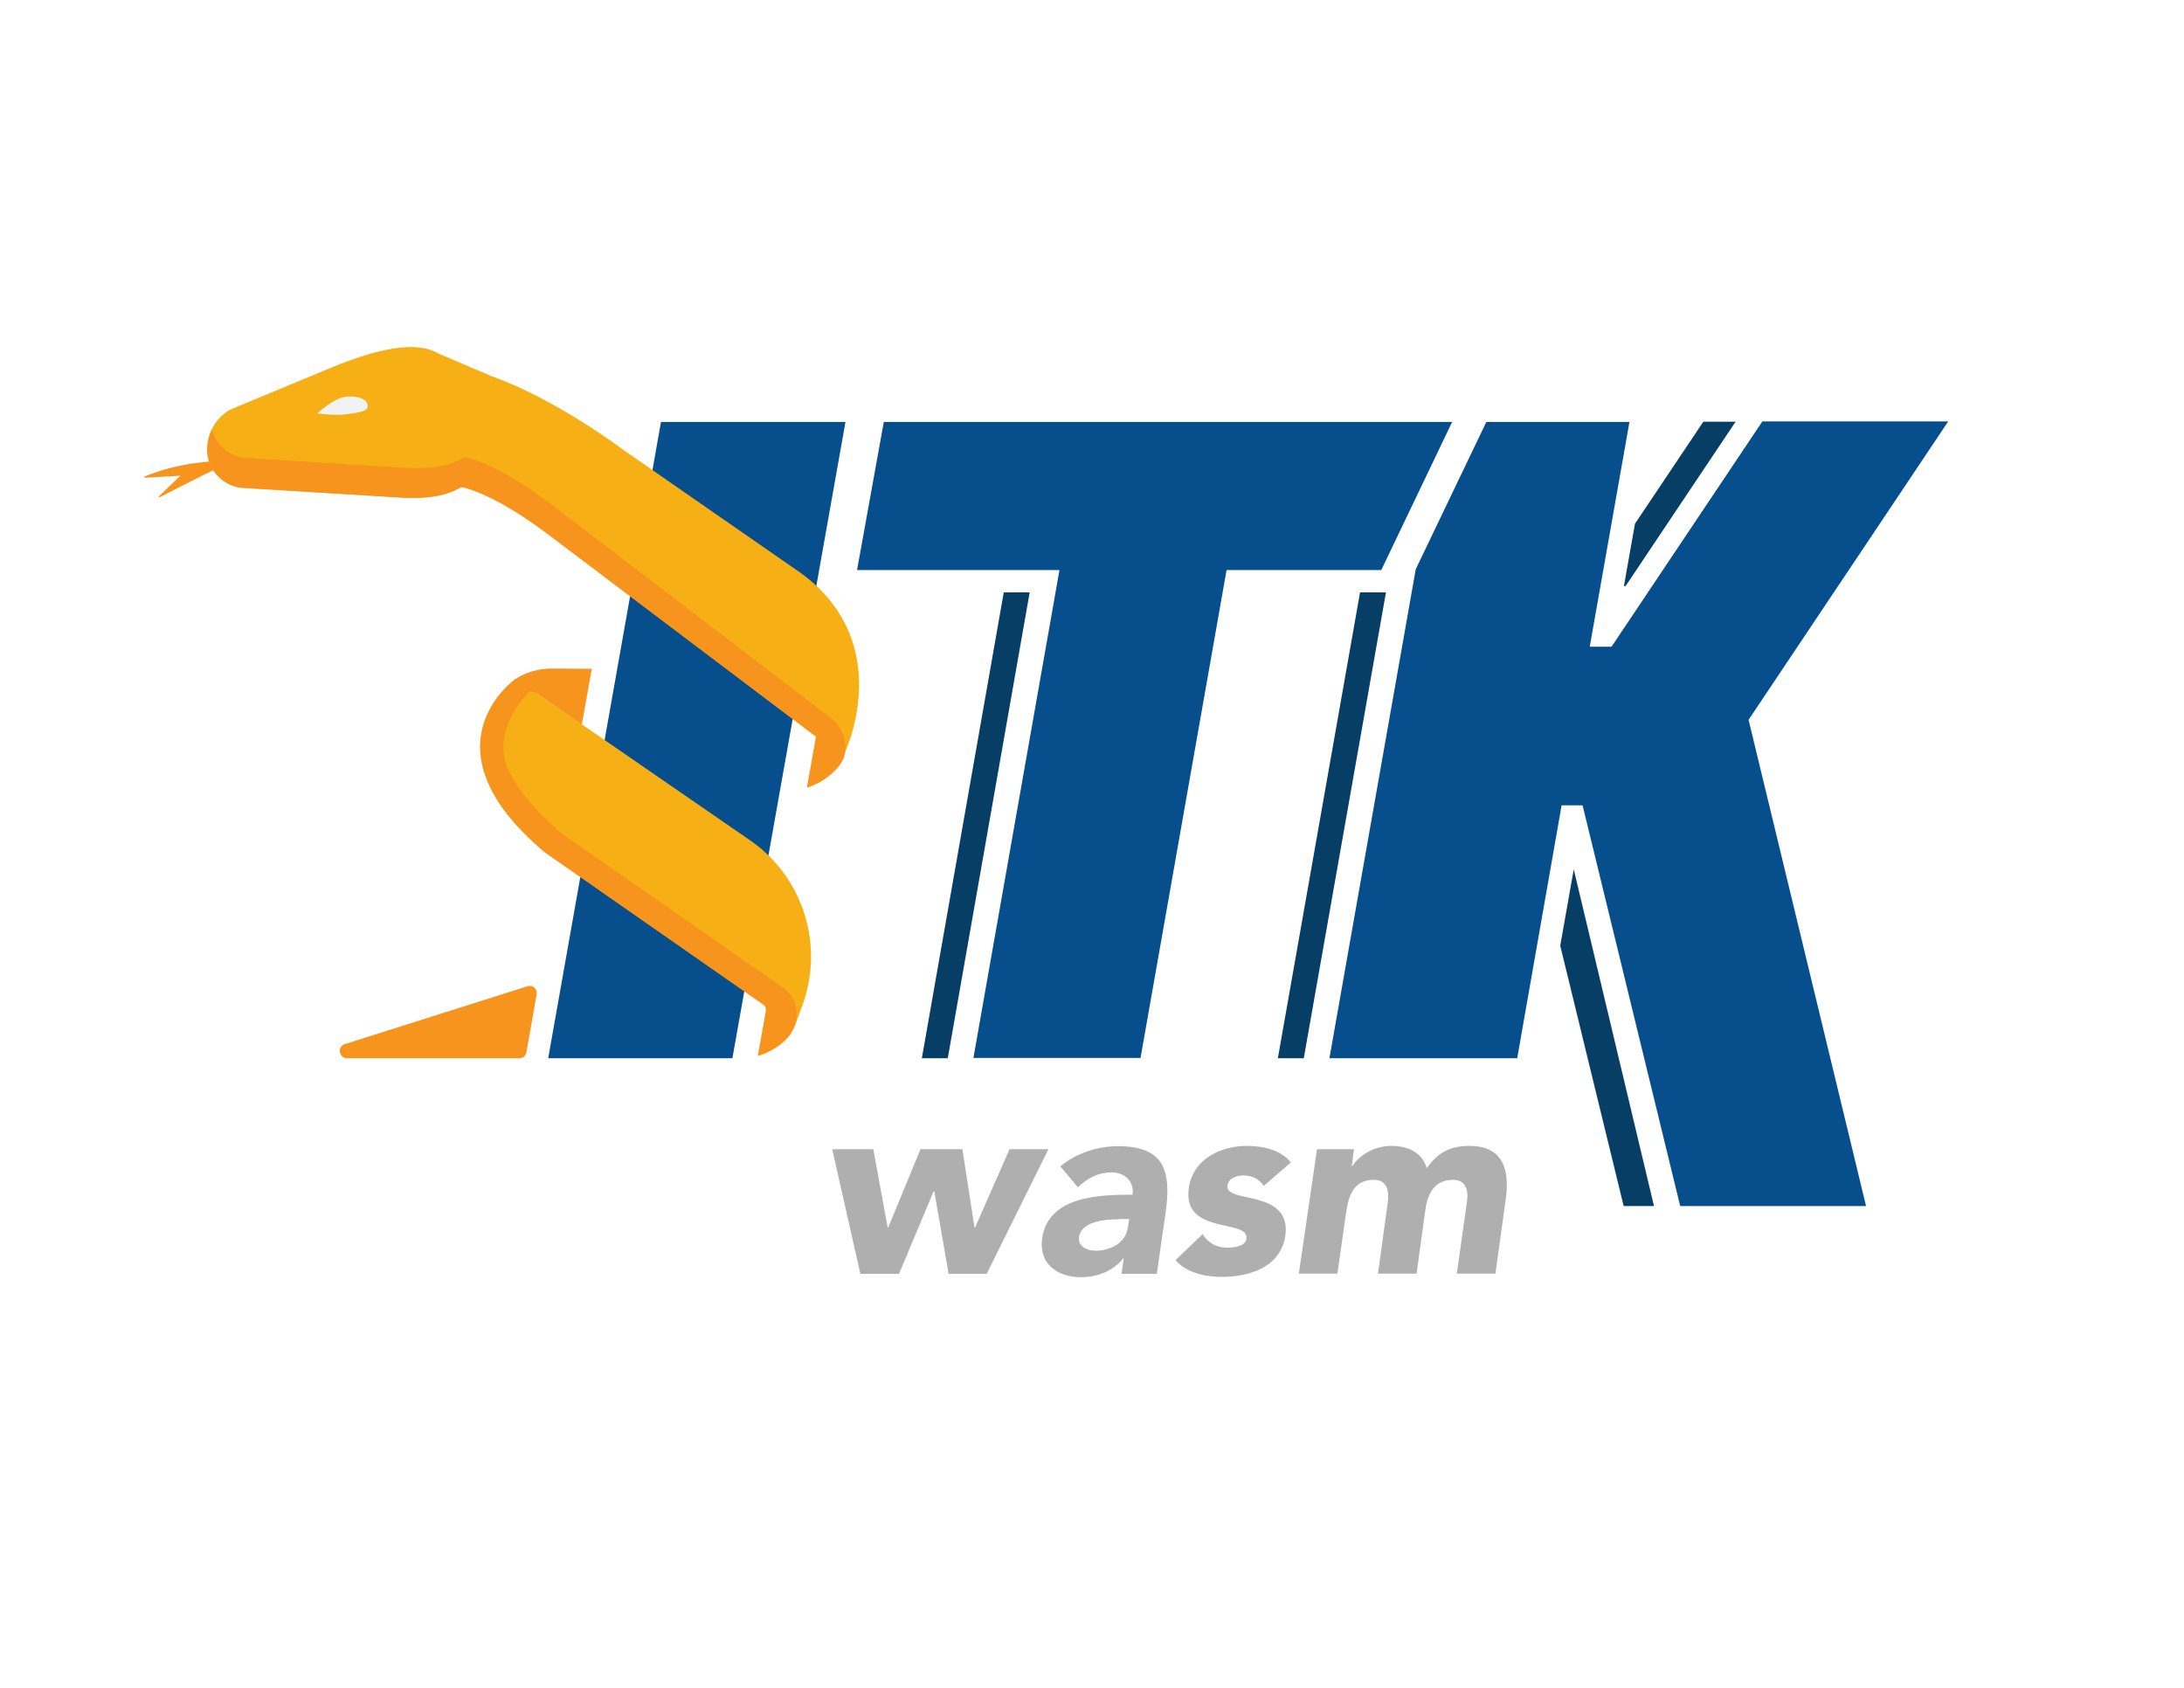
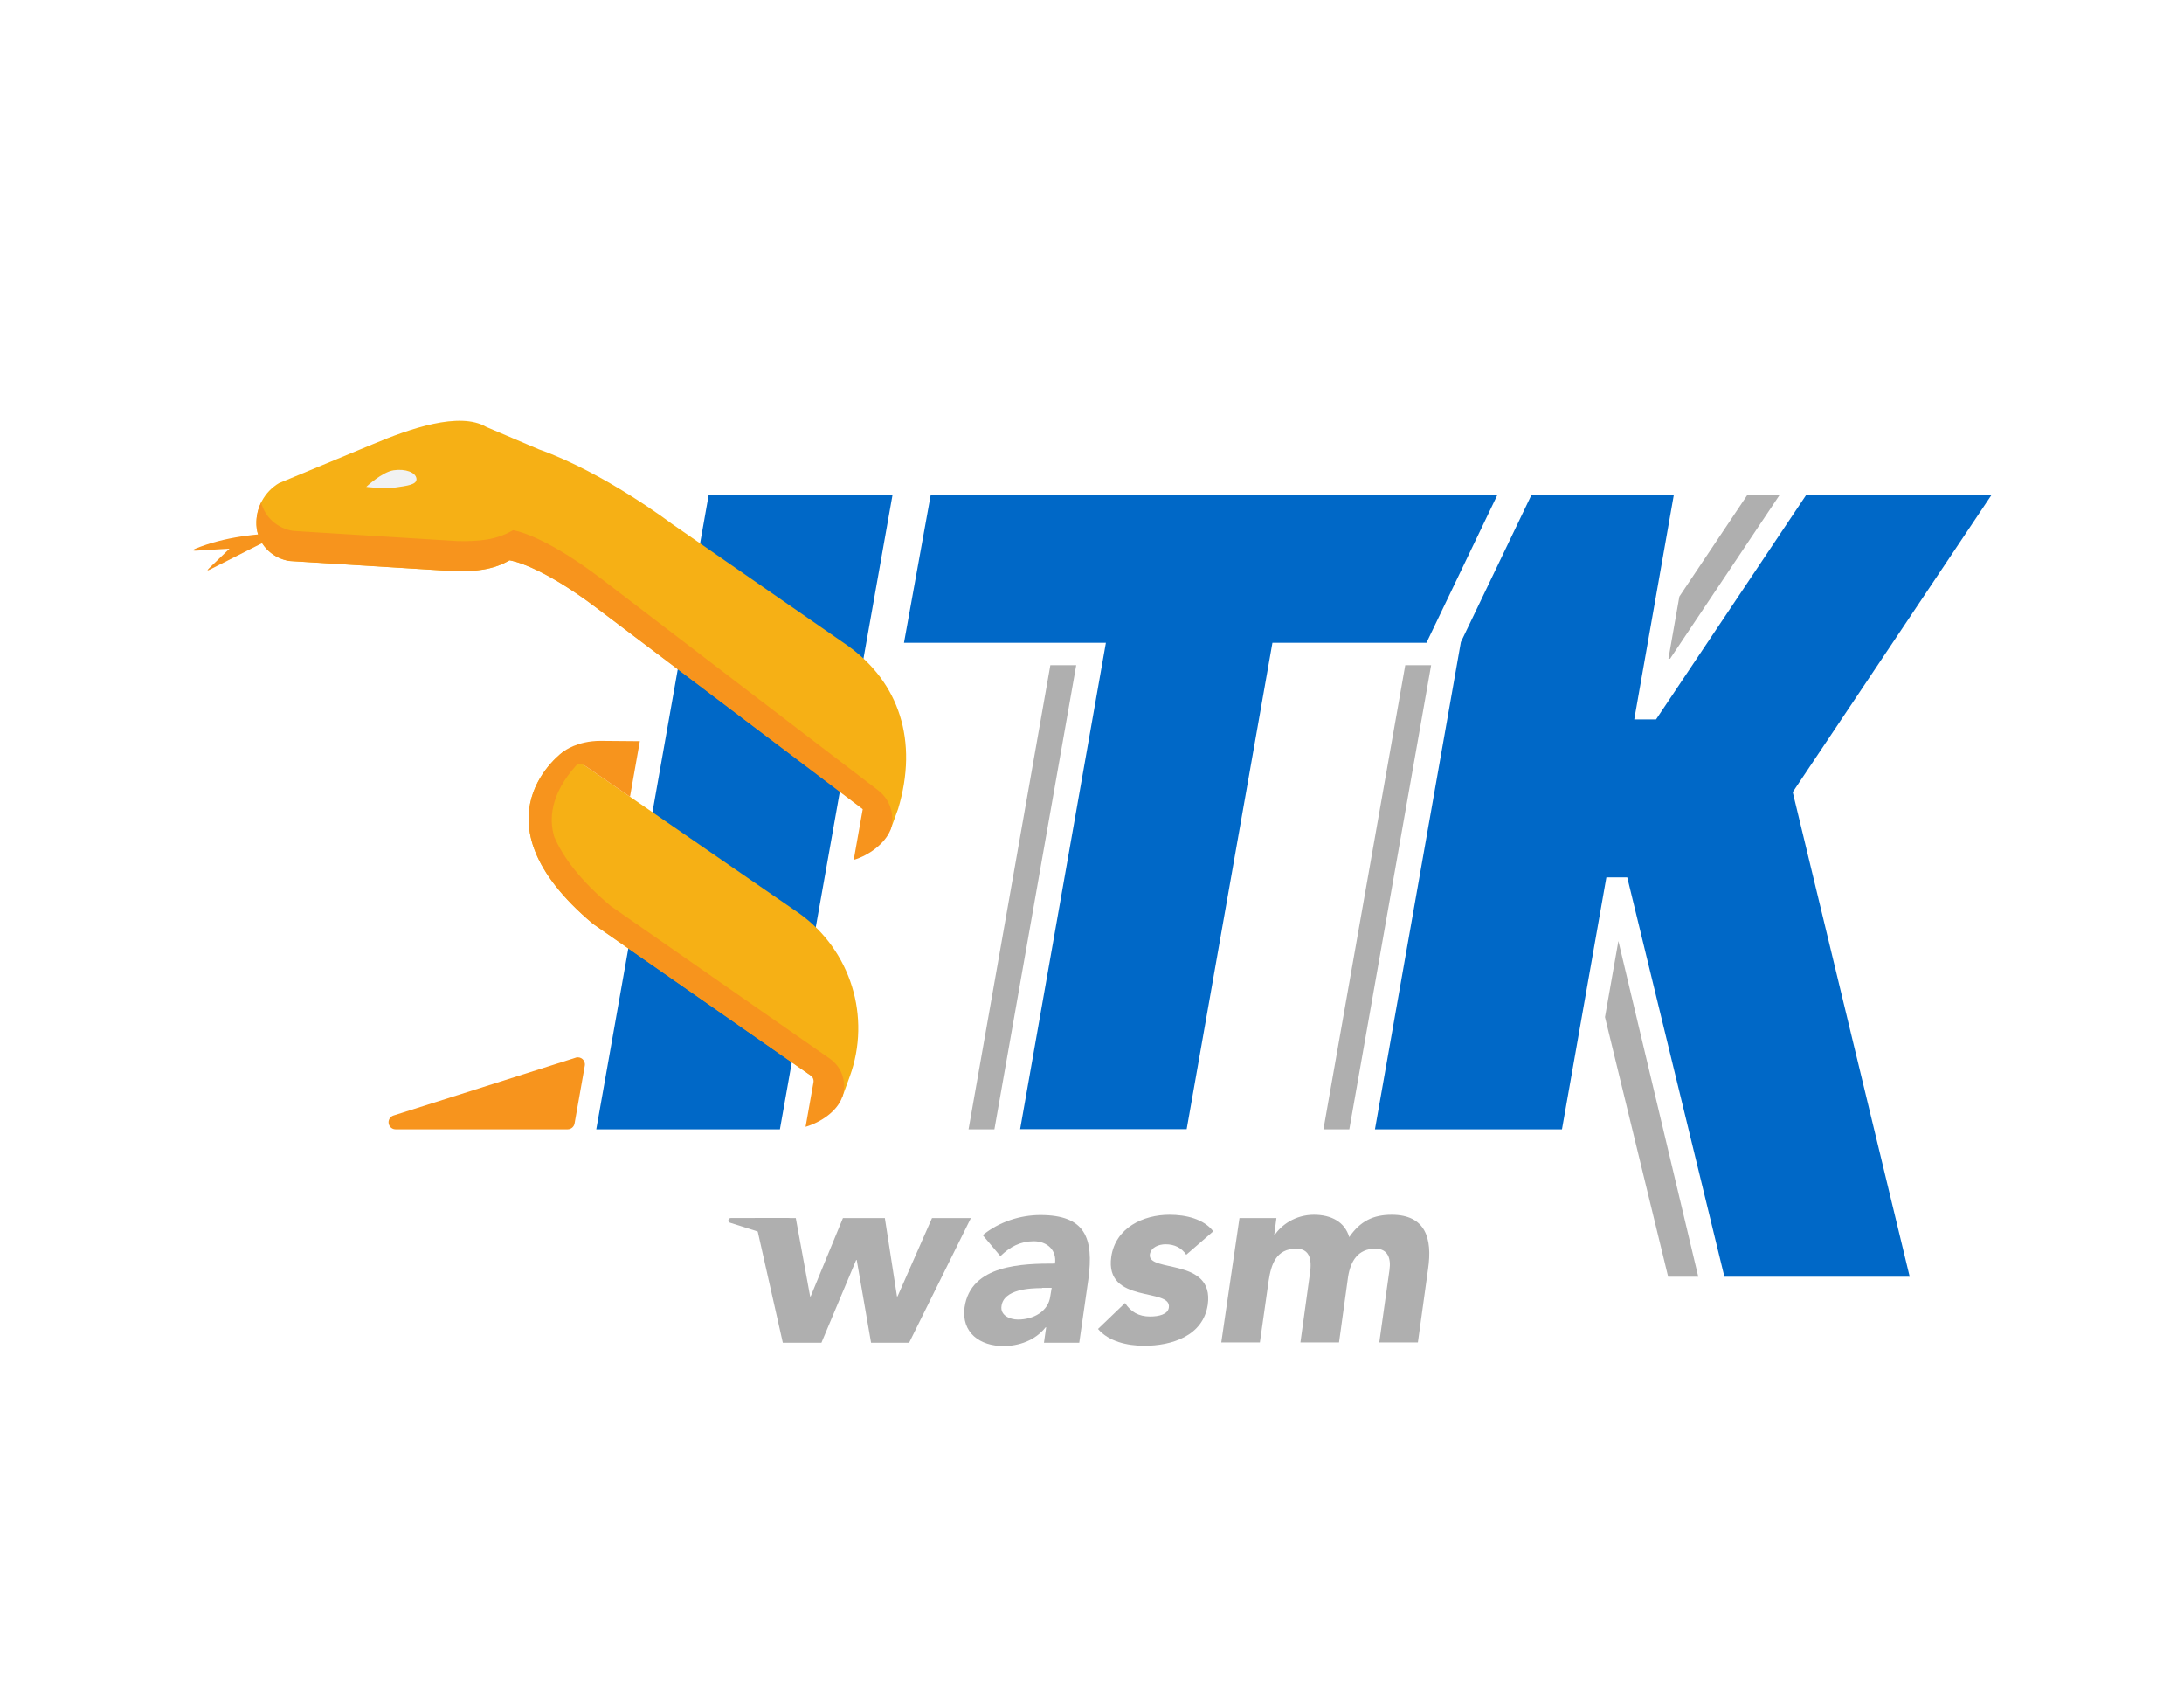
- <svg xmlns="http://www.w3.org/2000/svg" viewBox="0 0 792 612">
-   <path d="M301.8 416.7h14.9l5.2 28.4h.2l11.7-28.4H349l4.4 28.4h.2l12.5-28.4h14.1l-22.4 45.2H344l-5.2-30h-.2l-12.6 30h-14l-10.2-45.2zm105.7 39.6h-.2c-3.8 4.8-9.7 6.8-15.3 6.8-8.5 0-15.3-4.8-14.1-14 2.2-15.6 21.2-15.9 32.8-15.9.7-4.9-2.9-8.1-7.7-8.1-4.6 0-8.6 2-12.1 5.4l-6.4-7.6c5.8-4.8 13.6-7.3 20.9-7.3 16.3 0 19.4 8.3 17.4 23.3l-3.3 23h-12.8l.8-5.6zm-1.5-14.2c-4.3 0-13.9.4-14.7 6.5-.5 3.3 2.9 4.9 6 4.9 5.5 0 11-2.9 11.7-8.5l.5-3H406zm52.3-12.1c-1.7-2.5-4.2-3.8-7.5-3.8-2.3 0-5.3 1-5.7 3.7-.9 6.7 23.4 1 21 18.2-1.7 11.5-13.3 14.9-23 14.9-6.3 0-13-1.6-16.8-6.1l9.8-9.4c2.1 3.2 4.9 4.9 9.1 4.9 3.2 0 6.5-.8 6.8-3.3 1-7.3-23.3-1.1-20.9-18.3 1.5-10.6 11.6-15.3 21.1-15.3 6 0 12.4 1.5 15.9 6l-9.8 8.5zm19.3-13.3H491l-.8 6.1h.2c2.3-3.5 7.4-7.3 14.2-7.3 6.3 0 11.2 2.6 12.8 8.1 4-5.8 8.7-8.1 15.4-8.1 12.3 0 14.8 8.6 13.2 19.6l-3.7 26.7h-14l3.7-26.3c.6-4.2-.6-7.7-5.1-7.7-6.4 0-9 4.6-9.9 10.1l-3.3 23.9h-14l3.3-23.9c.5-3.3 1.6-10.1-4.8-10.1-7.3 0-9.1 5.7-10 11.5l-3.2 22.5h-14l6.6-45.1z" fill="#afafaf" />
-   <path d="M239.7 153l-40.9 230.7h66.8l41-230.7z" fill="#064f8c" />
-   <path d="M191.3 357.6l-66.3 21c-1.3.4-2.1 1.8-1.7 3.1h0c.3 1.2 1.3 2 2.5 2h62.6c1.3 0 2.3-.9 2.5-2.1l3.7-21c.4-2-1.4-3.6-3.3-3z" fill="#f7941d" />
-   <path d="M334.3 383.7h9.4l29.7-168.9H364zm129.1 0h9.4l29.8-168.9h-9.4zm107.3-68.5l-4.9 27.7 23 94.4h11zm58.7-162.3h-11.7l-24.8 37-4 22.6h.6z" fill="#073e66" />
-   <path d="M526.6 153H320.5l-9.7 53.7h73.4L353 383.6h60.6l31.2-176.9h56.1z" fill="#064f8c" />
-   <path d="M187 246.1l85.6 59c18.8 13.4 26.3 37.7 18.4 59.4l-2.8 7.6-90.7-63.2C152 270.6 187 246.1 187 246.1z" fill="#f6b015" />
-   <path d="M706.5 152.8h-67.4l-54.7 81.7h-7.9l14.4-81.5H539l-25.6 53.4-31.3 177.3h68.1l16.1-91.7h7.6l35.4 145.3h67.4L634.1 261z" fill="#064f8c" />
-   <path d="M53.1 173.2l12.3-.7-7.4 7.1c-.8.8-.7 1 .3.5 6.3-3.3 26.2-13.2 26.2-13.2-8.5.1-20.8 1.2-31.6 5.7-1.1.3-1 .6.2.6z" fill="#f7941d" />
-   <path d="M290.3 207.7l-64-44.4s-24.5-18.6-48.3-27l-19.2-8.2c-9.7-5.8-28.1.7-41.1 6.2l-34.4 14.3c-5.3 3.1-8.4 8.9-8.2 15v.1c.3 6.7 5.5 12.1 12.1 13.1l59.6 3.7c7.7.2 14.3-.3 20.4-3.9h0s10.3 1.2 31.6 17.2h0l107 80.7h.1l2.7-7.5c7.5-24.7.4-45.9-18.3-59.3z" fill="#f6b015" />
-   <path d="M301.4 260.4L200.1 183h0c-21.2-16-31.6-17.2-31.6-17.2-6.1 3.6-12.6 4.1-20.4 3.9L88.5 166c-5.7-.8-10.3-5-11.6-10.3-1.2 2.5-1.8 5.2-1.7 8v.1c.3 6.5 5.2 11.8 11.5 13 .4.1.8.1 1.2.1l59 3.6c7.5.2 14.3-.3 20.4-3.9 0 0 10.3 1.2 31.6 17.2h0l97 73.3-3.3 18.5c5.7-1.7 11.4-6.1 13.4-10.8v-.1c1.6-5.2-.2-11-4.6-14.3z" fill="#f7941d" />
-   <path d="M115.1 149.9s5.7-5.4 10-6 7.9.7 8.3 3c.3 2.3-3.4 2.7-7.7 3.3-4.2.6-10.6-.3-10.6-.3z" fill="#f1f2f2" />
-   <path d="M283.8 358L204 302.4c-11-9.2-17.3-17.7-20.5-25.1-1.9-6.2-1.7-15.3 8-26.1.8-.8 1.7-.8 3.6.5h0l15.9 11 3.6-20.2-14.3-.1c-8.4 0-13.3 3.8-13.3 3.8s-35 24.5 10.5 62.8l79.2 55.2c.8.6 1.2 1.5 1 2.5l-2.9 16.2c5.7-1.7 11.5-5.7 13.3-10.7 2-5.3.2-11.1-4.3-14.2z" fill="#f7941d" />
+ <svg xmlns="http://www.w3.org/2000/svg" id="Layer_1" data-name="Layer 1" viewBox="0 0 792 612">
+   <defs>
+     <style>
+       .cls-1 {
+         fill: #afafaf;
+       }
+ 
+       .cls-1, .cls-2, .cls-3, .cls-4, .cls-5 {
+         stroke-width: 0px;
+       }
+ 
+       .cls-2 {
+         fill: #f7941d;
+       }
+ 
+       .cls-3 {
+         fill: #f6b015;
+       }
+ 
+       .cls-4 {
+         fill: #0068c7;
+       }
+ 
+       .cls-5 {
+         fill: #f1f2f2;
+       }
+     </style>
+   </defs>
+   <g>
+     <path class="cls-1" d="M273.68,441.66h14.9l5.2,28.4h.2l11.7-28.4h15.2l4.4,28.4h.2l12.5-28.4h14.1l-22.4,45.2h-13.8l-5.2-30h-.2l-12.6,30h-14l-10.2-45.2Z" />
+     <path class="cls-1" d="M379.38,481.26h-.2c-3.8,4.8-9.7,6.8-15.3,6.8-8.5,0-15.3-4.8-14.1-14,2.2-15.6,21.2-15.9,32.8-15.9.7-4.9-2.9-8.1-7.7-8.1s-8.6,2-12.1,5.4l-6.4-7.6c5.8-4.8,13.6-7.3,20.9-7.3,16.3,0,19.4,8.3,17.4,23.3l-3.3,23h-12.8l.8-5.6ZM377.88,467.06c-4.3,0-13.9.4-14.7,6.5-.5,3.3,2.9,4.9,6,4.9,5.5,0,11-2.9,11.7-8.5l.5-3h-3.5v.1Z" />
+     <path class="cls-1" d="M430.18,454.96c-1.7-2.5-4.2-3.8-7.5-3.8-2.3,0-5.3,1-5.7,3.7-.9,6.7,23.4,1,21,18.2-1.7,11.5-13.3,14.9-23,14.9-6.3,0-13-1.6-16.8-6.1l9.8-9.4c2.1,3.2,4.9,4.9,9.1,4.9,3.2,0,6.5-.8,6.8-3.3,1-7.3-23.3-1.1-20.9-18.3,1.5-10.6,11.6-15.3,21.1-15.3,6,0,12.4,1.5,15.9,6l-9.8,8.5Z" />
+     <path class="cls-1" d="M449.48,441.66h13.4l-.8,6.1h.2c2.3-3.5,7.4-7.3,14.2-7.3,6.3,0,11.2,2.6,12.8,8.1,4-5.8,8.7-8.1,15.4-8.1,12.3,0,14.8,8.6,13.2,19.6l-3.7,26.7h-14l3.7-26.3c.6-4.2-.6-7.7-5.1-7.7-6.4,0-9,4.6-9.9,10.1l-3.3,23.9h-14l3.3-23.9c.5-3.3,1.6-10.1-4.8-10.1-7.3,0-9.1,5.7-10,11.5l-3.2,22.5h-14l6.6-45.1Z" />
+   </g>
+   <polygon class="cls-4" points="256.97 179.58 216.23 409.49 282.82 409.49 323.64 179.58 256.97 179.58" />
+   <path class="cls-2" d="M208.76,383.51l-66.06,20.96c-1.29.41-2.05,1.76-1.72,3.07h0c.29,1.15,1.32,1.95,2.5,1.95h62.35c1.25,0,2.32-.9,2.53-2.13l3.71-20.96c.34-1.91-1.47-3.49-3.31-2.9Z" />
+   <polygon class="cls-1" points="351.23 409.49 360.61 409.49 390.28 241.19 380.9 241.19 351.23 409.49" />
+   <polygon class="cls-1" points="479.93 409.49 489.31 409.49 518.98 241.19 509.6 241.19 479.93 409.49" />
+   <polygon class="cls-1" points="586.89 341.21 582.03 368.79 604.93 462.92 615.86 462.92 586.89 341.21" />
+   <polygon class="cls-1" points="645.39 179.43 633.68 179.43 609 216.31 605.03 238.87 605.62 238.87 645.39 179.43" />
+   <polygon class="cls-4" points="542.95 179.58 337.49 179.58 327.82 233.06 401.04 233.06 369.94 409.44 430.33 409.44 461.43 233.06 517.29 233.06 542.95 179.58" />
+   <path class="cls-3" d="M204.5,272.38l85.34,58.81c18.7,13.38,26.18,37.57,18.3,59.17l-2.75,7.54-90.39-62.96c-45.4-38.17-10.5-62.56-10.5-62.56Z" />
+   <polygon class="cls-4" points="722.23 179.42 655.03 179.42 600.55 260.85 592.64 260.85 606.97 179.58 555.31 179.58 529.77 232.81 498.61 409.49 566.43 409.49 582.54 318.12 590.1 318.12 625.33 462.92 692.53 462.92 650.11 287.22 722.23 179.42" />
+   <path class="cls-2" d="M70.98,199.67l12.24-.72-7.41,7.1c-.82.79-.67.97.34.45,6.32-3.25,26.13-13.18,26.13-13.18-8.49.13-20.69,1.23-31.47,5.65-1.06.43-.97.77.16.7Z" />
+   <path class="cls-3" d="M307.41,234.1l-63.81-44.2s-24.38-18.53-48.1-26.93c-.01,0-19.12-8.14-19.12-8.14h0c-9.72-5.76-28.01.72-40.94,6.14,0,0-34.29,14.22-34.29,14.22-5.25,3.14-8.38,8.88-8.16,15,0,.05,0,.1,0,.15.29,6.65,5.45,12.07,12.03,13.06l59.41,3.67c7.69.19,14.21-.35,20.33-3.92h0s10.29,1.21,31.46,17.17h0s106.64,80.43,106.64,80.43c.04.03.1.01.12-.04l2.72-7.44c7.39-24.65.4-45.79-18.3-59.17Z" />
+   <path class="cls-2" d="M318.48,286.59l-100.97-77.16h0c-21.17-15.97-31.46-17.17-31.46-17.17-6.12,3.58-12.51,4.1-20.33,3.92l-59.41-3.67c-5.64-.84-10.22-4.95-11.61-10.29-1.2,2.44-1.82,5.18-1.71,7.99,0,.05,0,.1,0,.15.28,6.44,5.14,11.74,11.42,12.95.4.08.81.12,1.22.14l58.8,3.63c7.46.21,14.21-.35,20.33-3.92,0,0,10.29,1.21,31.46,17.17h0s96.64,73.06,96.64,73.06l-3.27,18.4c5.72-1.7,11.38-6.07,13.31-10.8,0,0,.02-.04.05-.13,1.71-5.22-.12-10.94-4.49-14.28Z" />
+   <path class="cls-5" d="M132.82,176.53s5.73-5.41,9.96-6.02,7.92.74,8.24,2.99c.32,2.26-3.4,2.65-7.63,3.26-4.24.61-10.57-.23-10.57-.23Z" />
+   <path class="cls-2" d="M300.96,383.88l-79.52-55.39c-10.94-9.2-17.21-17.59-20.44-25.04-1.86-6.14-1.65-15.27,8.02-25.99.81-.79,1.67-.81,3.57.5h0s15.87,10.93,15.87,10.93l3.57-20.15-14.29-.12c-8.42,0-13.24,3.76-13.24,3.76,0,0-34.9,24.39,10.5,62.56l78.95,55c.81.56,1.21,1.54,1.04,2.51l-2.86,16.12c5.72-1.7,11.44-5.71,13.25-10.67,1.88-5.13.06-10.89-4.42-14.01Z" />
+   <path class="cls-1" d="M286.88,450.37l-22.15-7.03c-.43-.14-.69-.59-.58-1.03h0c.1-.38.44-.66.84-.66h20.9c.42,0,.78.3.85.71l1.25,7.03c.11.64-.49,1.17-1.11.97Z" />
</svg>
